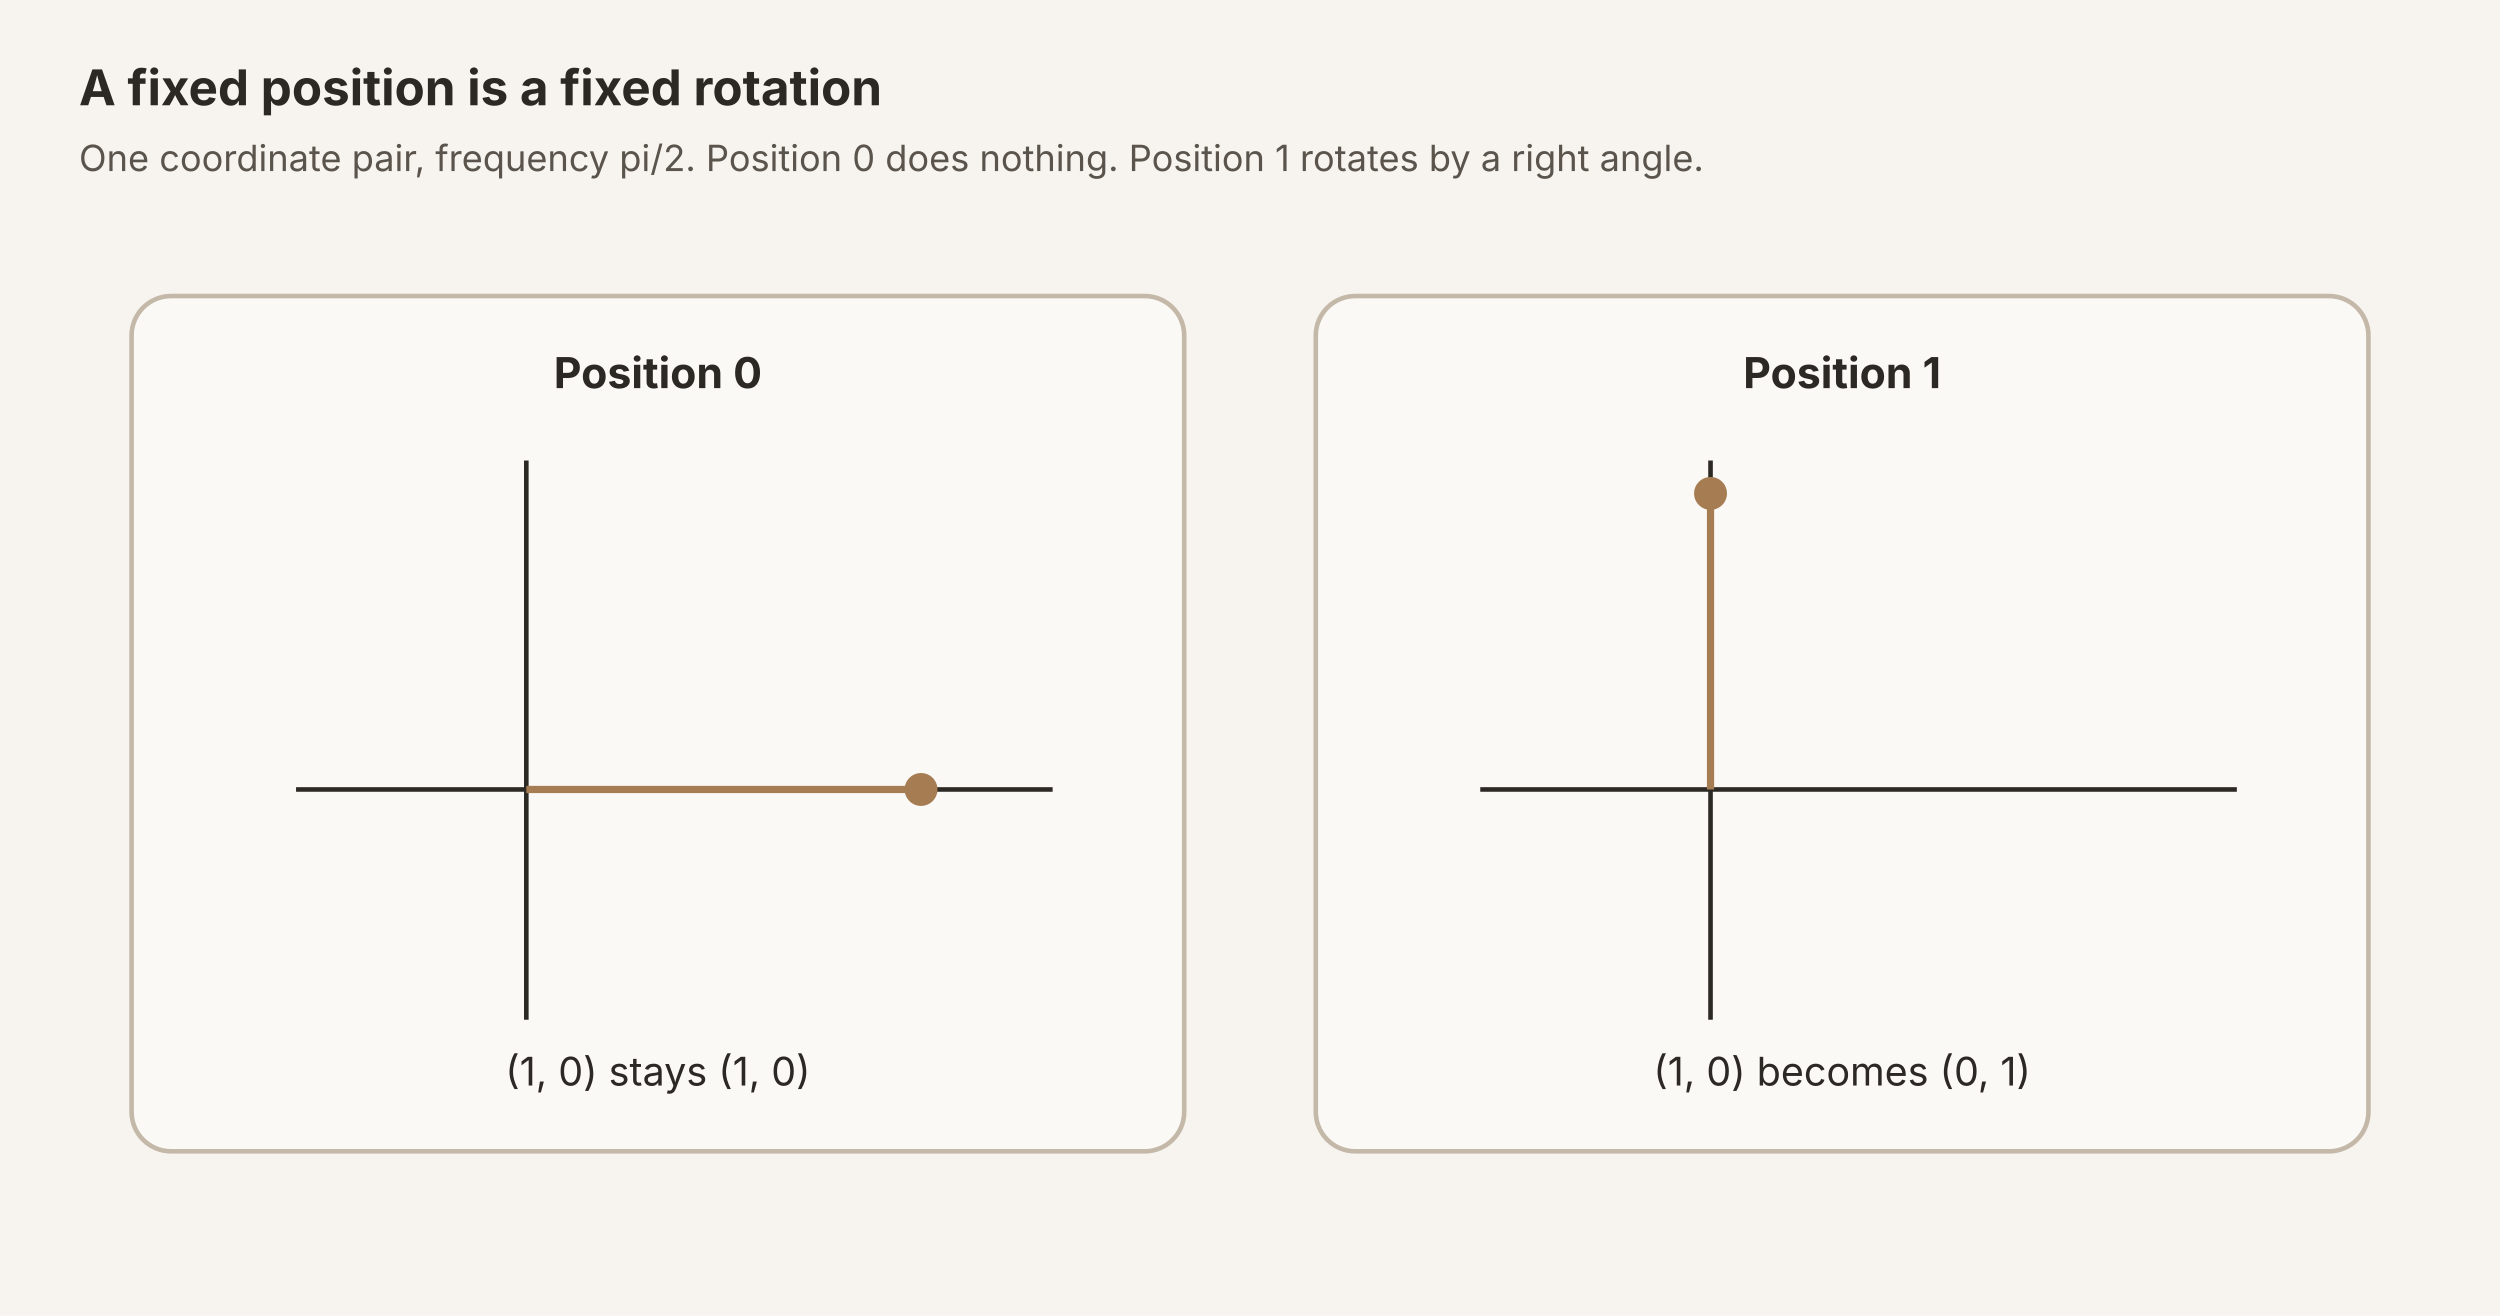
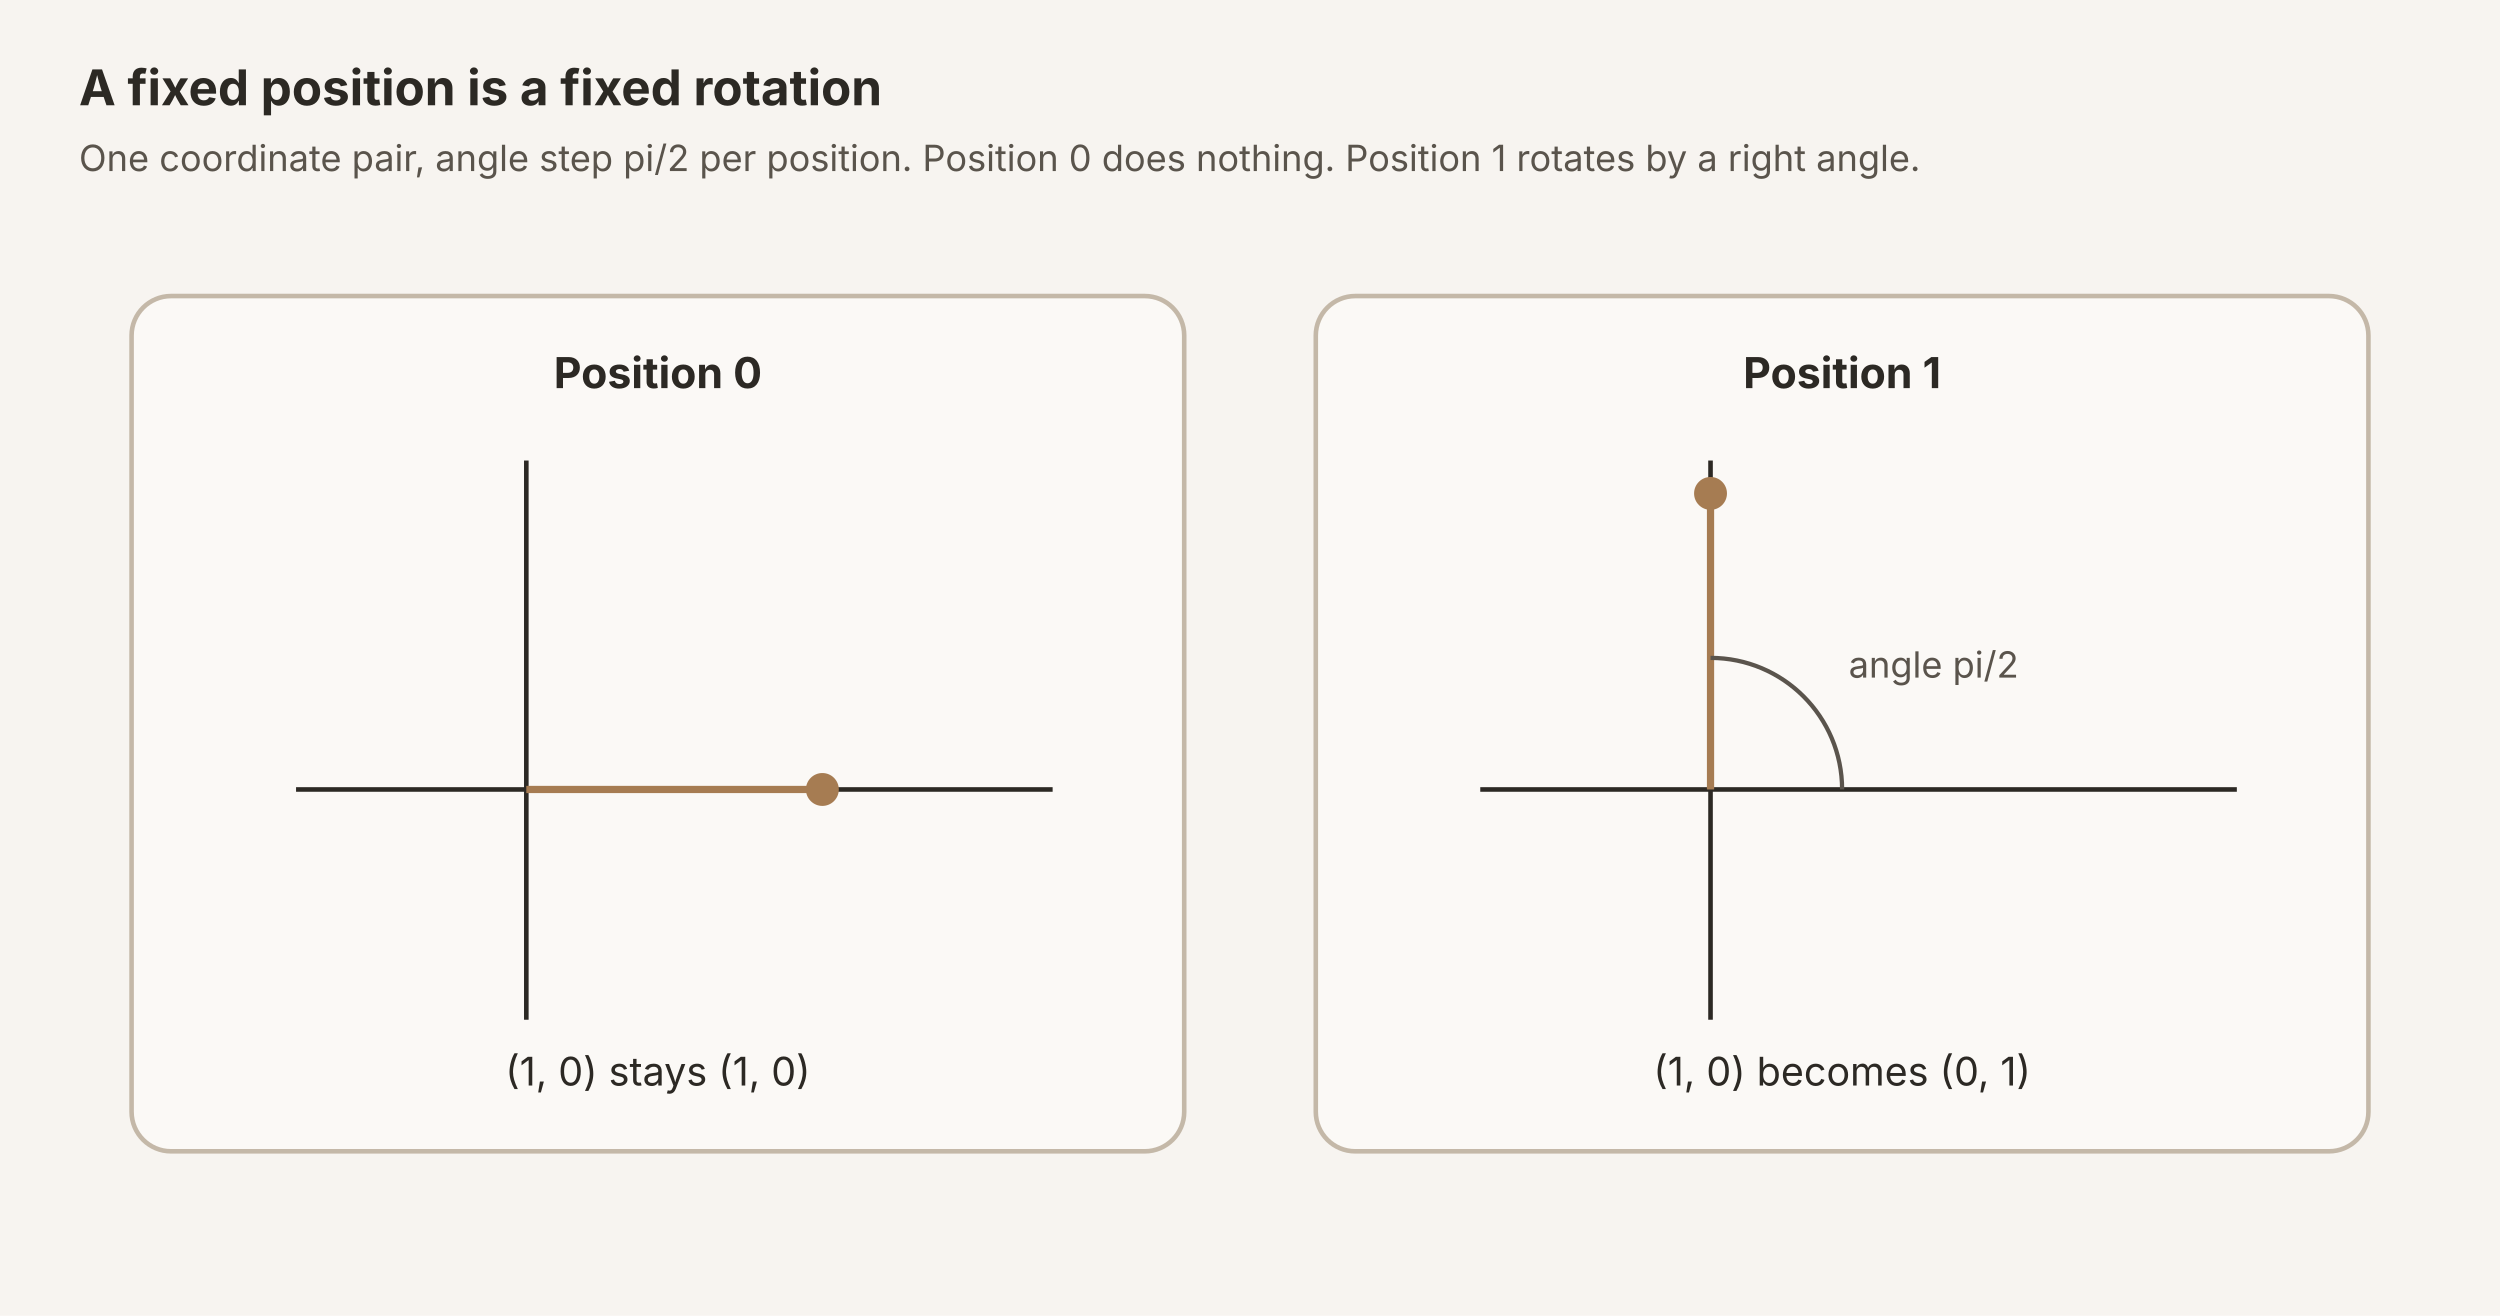
<svg xmlns="http://www.w3.org/2000/svg" width="760" height="400" viewBox="0 0 760 400" role="img" aria-labelledby="ropeTitle ropeDesc">
  <rect width="760" height="400" fill="#F7F4F0" />
  <style>
    .t{font-family:Inter,Arial,Helvetica,sans-serif;fill:#2C2924}
    .title{font-size:15px;font-weight:700}
    .h{font-size:13px;font-weight:700}
    .s{font-size:12px}
    .m{font-size:11px;fill:#5A544C}
    .card{fill:#FBF9F6;stroke:#C4B8A8;stroke-width:1.4}
    .row{fill:#E8F0F7;stroke:#4B6787;stroke-width:1.2}
    .target{fill:#F3E8E0;stroke:#A67C52;stroke-width:2.2}
    .ok{fill:#EAF1E5;stroke:#6F8D5E;stroke-width:1.6}
    .bad{fill:#F8E8E6;stroke:#8C4A42;stroke-width:1.6}
    .line{fill:none;stroke:#A67C52;stroke-width:2.2}
    .blue{fill:none;stroke:#4B6787;stroke-width:2.2}
    .ink{stroke:#2C2924;stroke-width:1.4;fill:none}
  </style>
  <text x="24" y="32" class="t title">A fixed position is a fixed rotation</text>
-   <text x="24" y="52" class="t m">One coordinate pair, frequency pi/2. Position 0 does nothing. Position 1 rotates by a right angle.</text>
+   <text x="24" y="52" class="t m">One coordinate pair, angle step pi/2 per position. Position 0 does nothing. Position 1 rotates by a right angle.</text>
  <rect x="40" y="90" width="320" height="260" rx="12" class="card" />
  <text x="200" y="118" text-anchor="middle" class="t h">Position 0</text>
  <line x1="90" y1="240" x2="320" y2="240" class="ink" />
  <line x1="160" y1="140" x2="160" y2="310" class="ink" />
-   <path d="M160 240 H280" class="line" />
-   <circle cx="280" cy="240" r="5" fill="#A67C52" />
+   <path d="M160 240 H250" class="line" />
+   <circle cx="250" cy="240" r="5" fill="#A67C52" />
  <text x="200" y="330" text-anchor="middle" class="t s">(1, 0) stays (1, 0)</text>
  <rect x="400" y="90" width="320" height="260" rx="12" class="card" />
  <text x="560" y="118" text-anchor="middle" class="t h">Position 1</text>
  <line x1="450" y1="240" x2="680" y2="240" class="ink" />
  <line x1="520" y1="140" x2="520" y2="310" class="ink" />
  <path d="M520 240 V150" class="line" />
  <circle cx="520" cy="150" r="5" fill="#A67C52" />
+   <path d="M560 240 A40 40 0 0 0 520 200" fill="none" stroke="#5A544C" stroke-width="1.3" />
+   <text x="562" y="206" class="t m">angle pi/2</text>
  <text x="560" y="330" text-anchor="middle" class="t s">(1, 0) becomes (0, 1)</text>
</svg>
